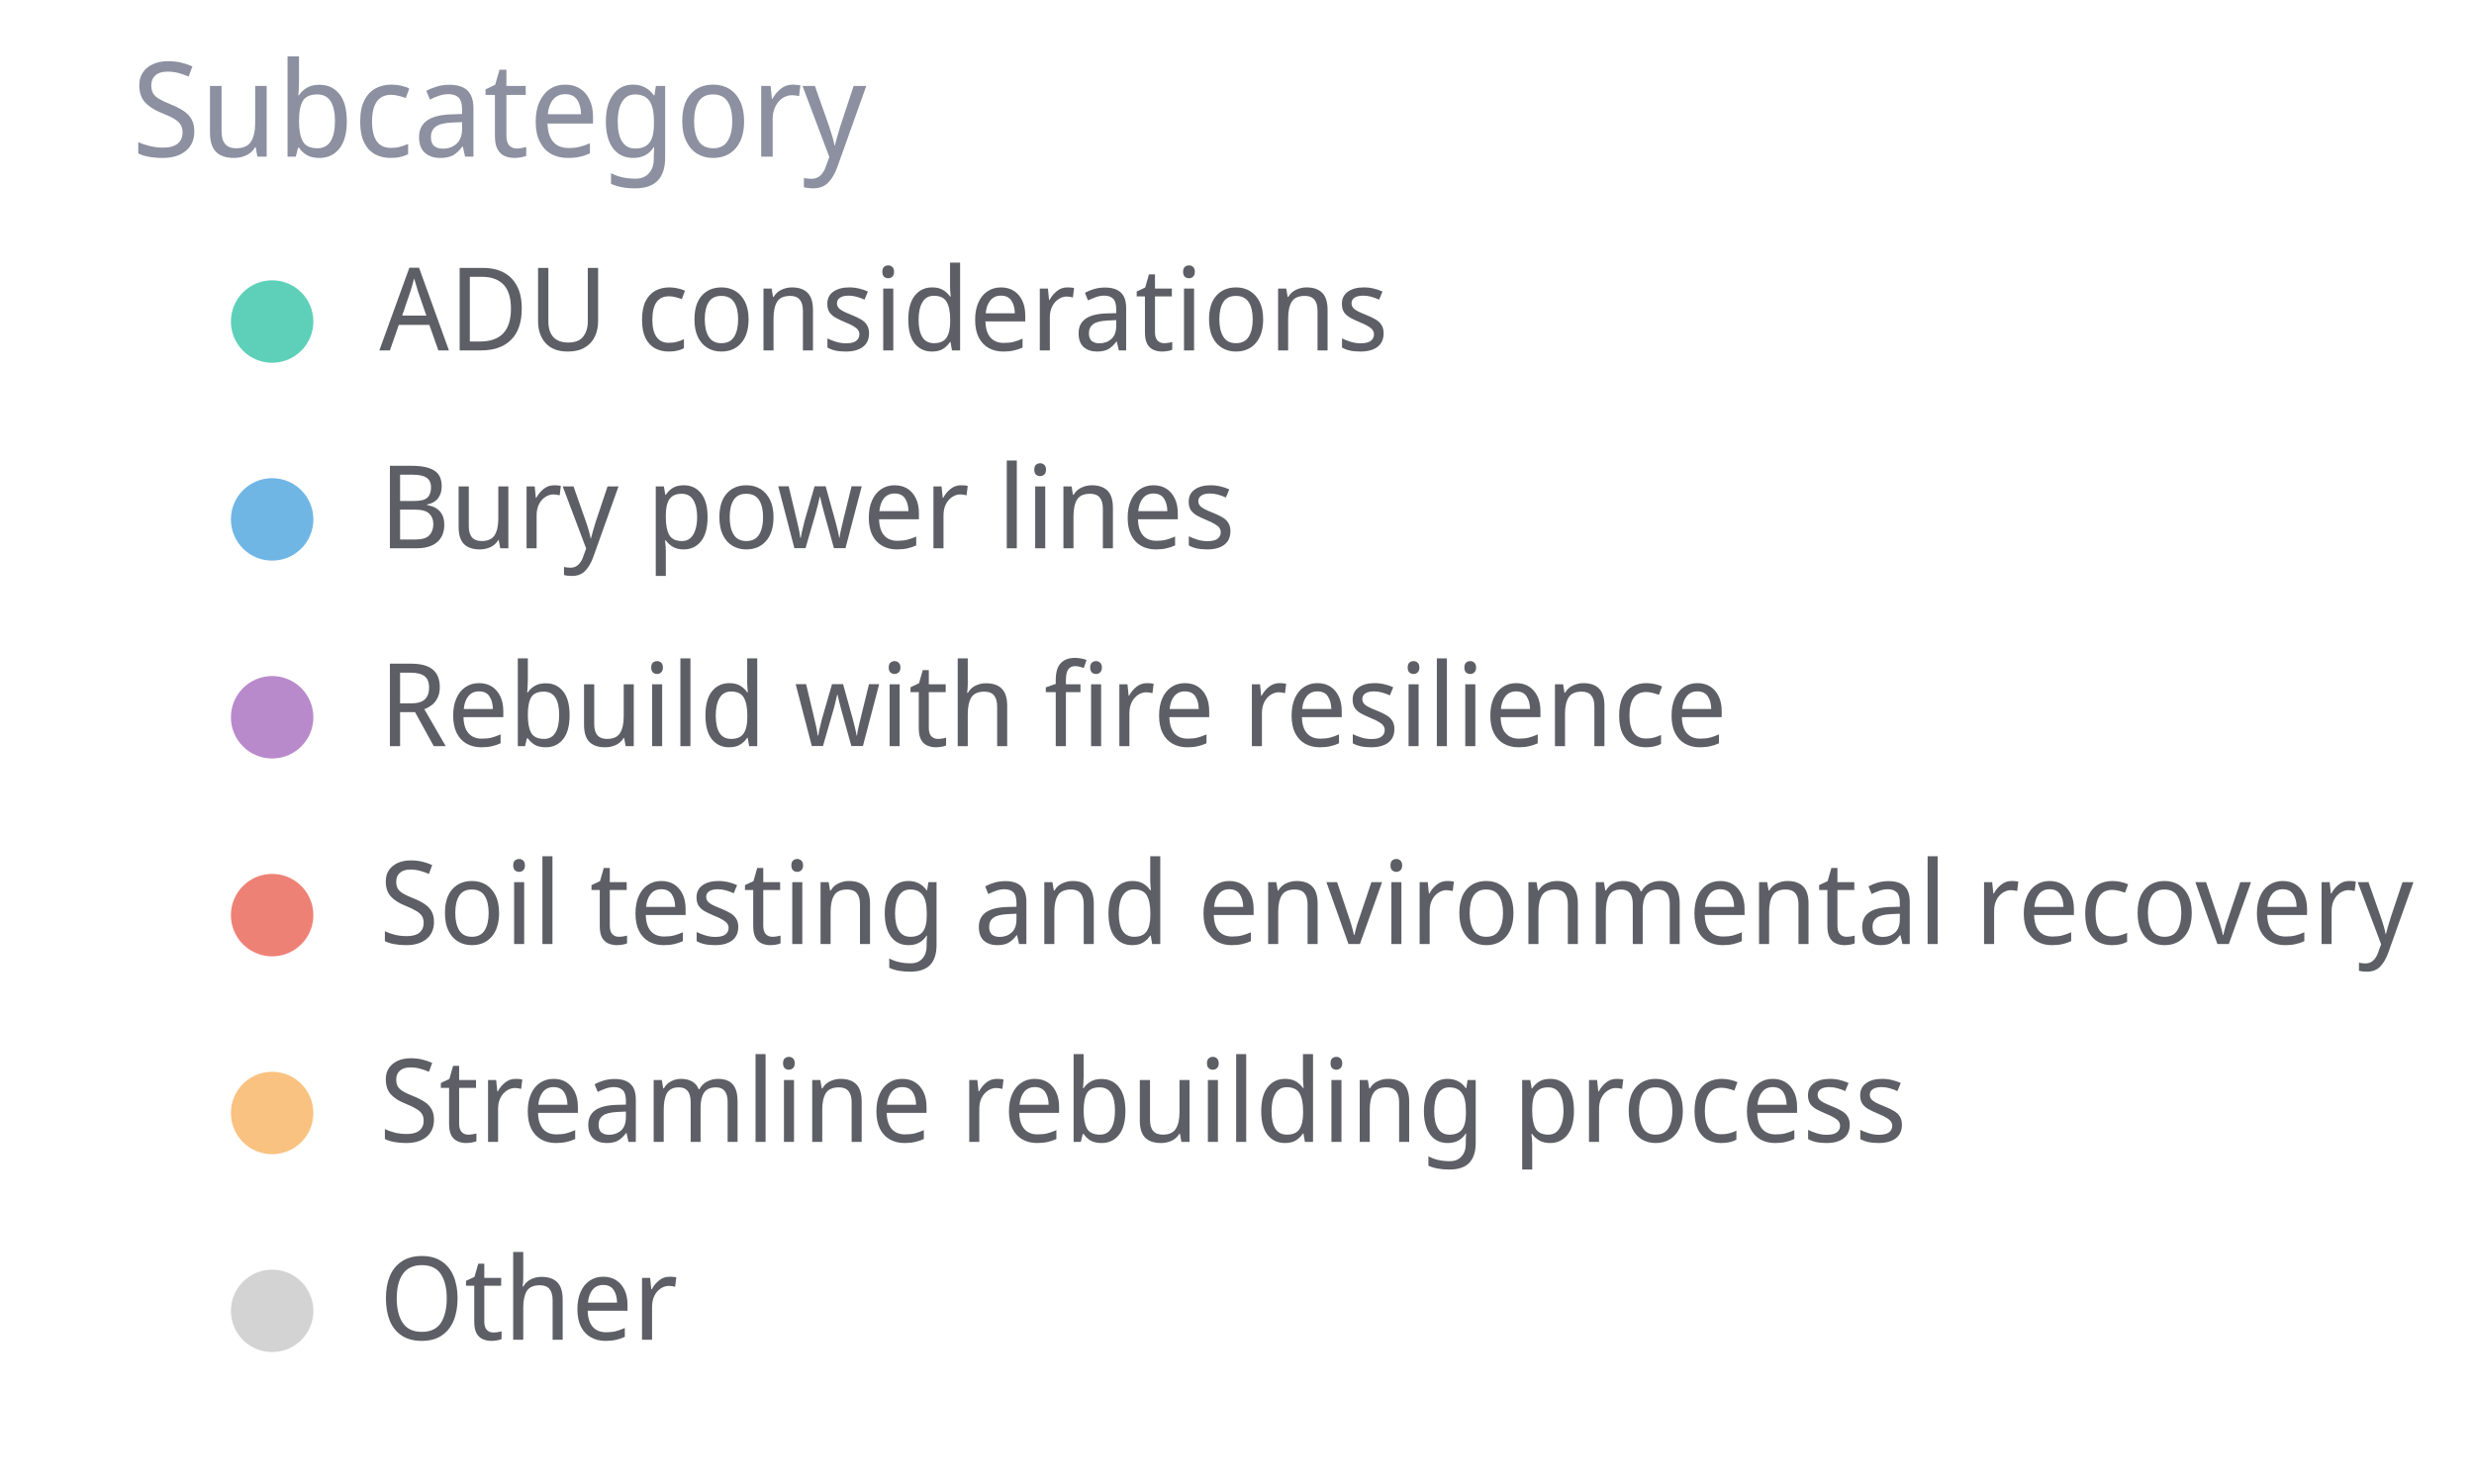
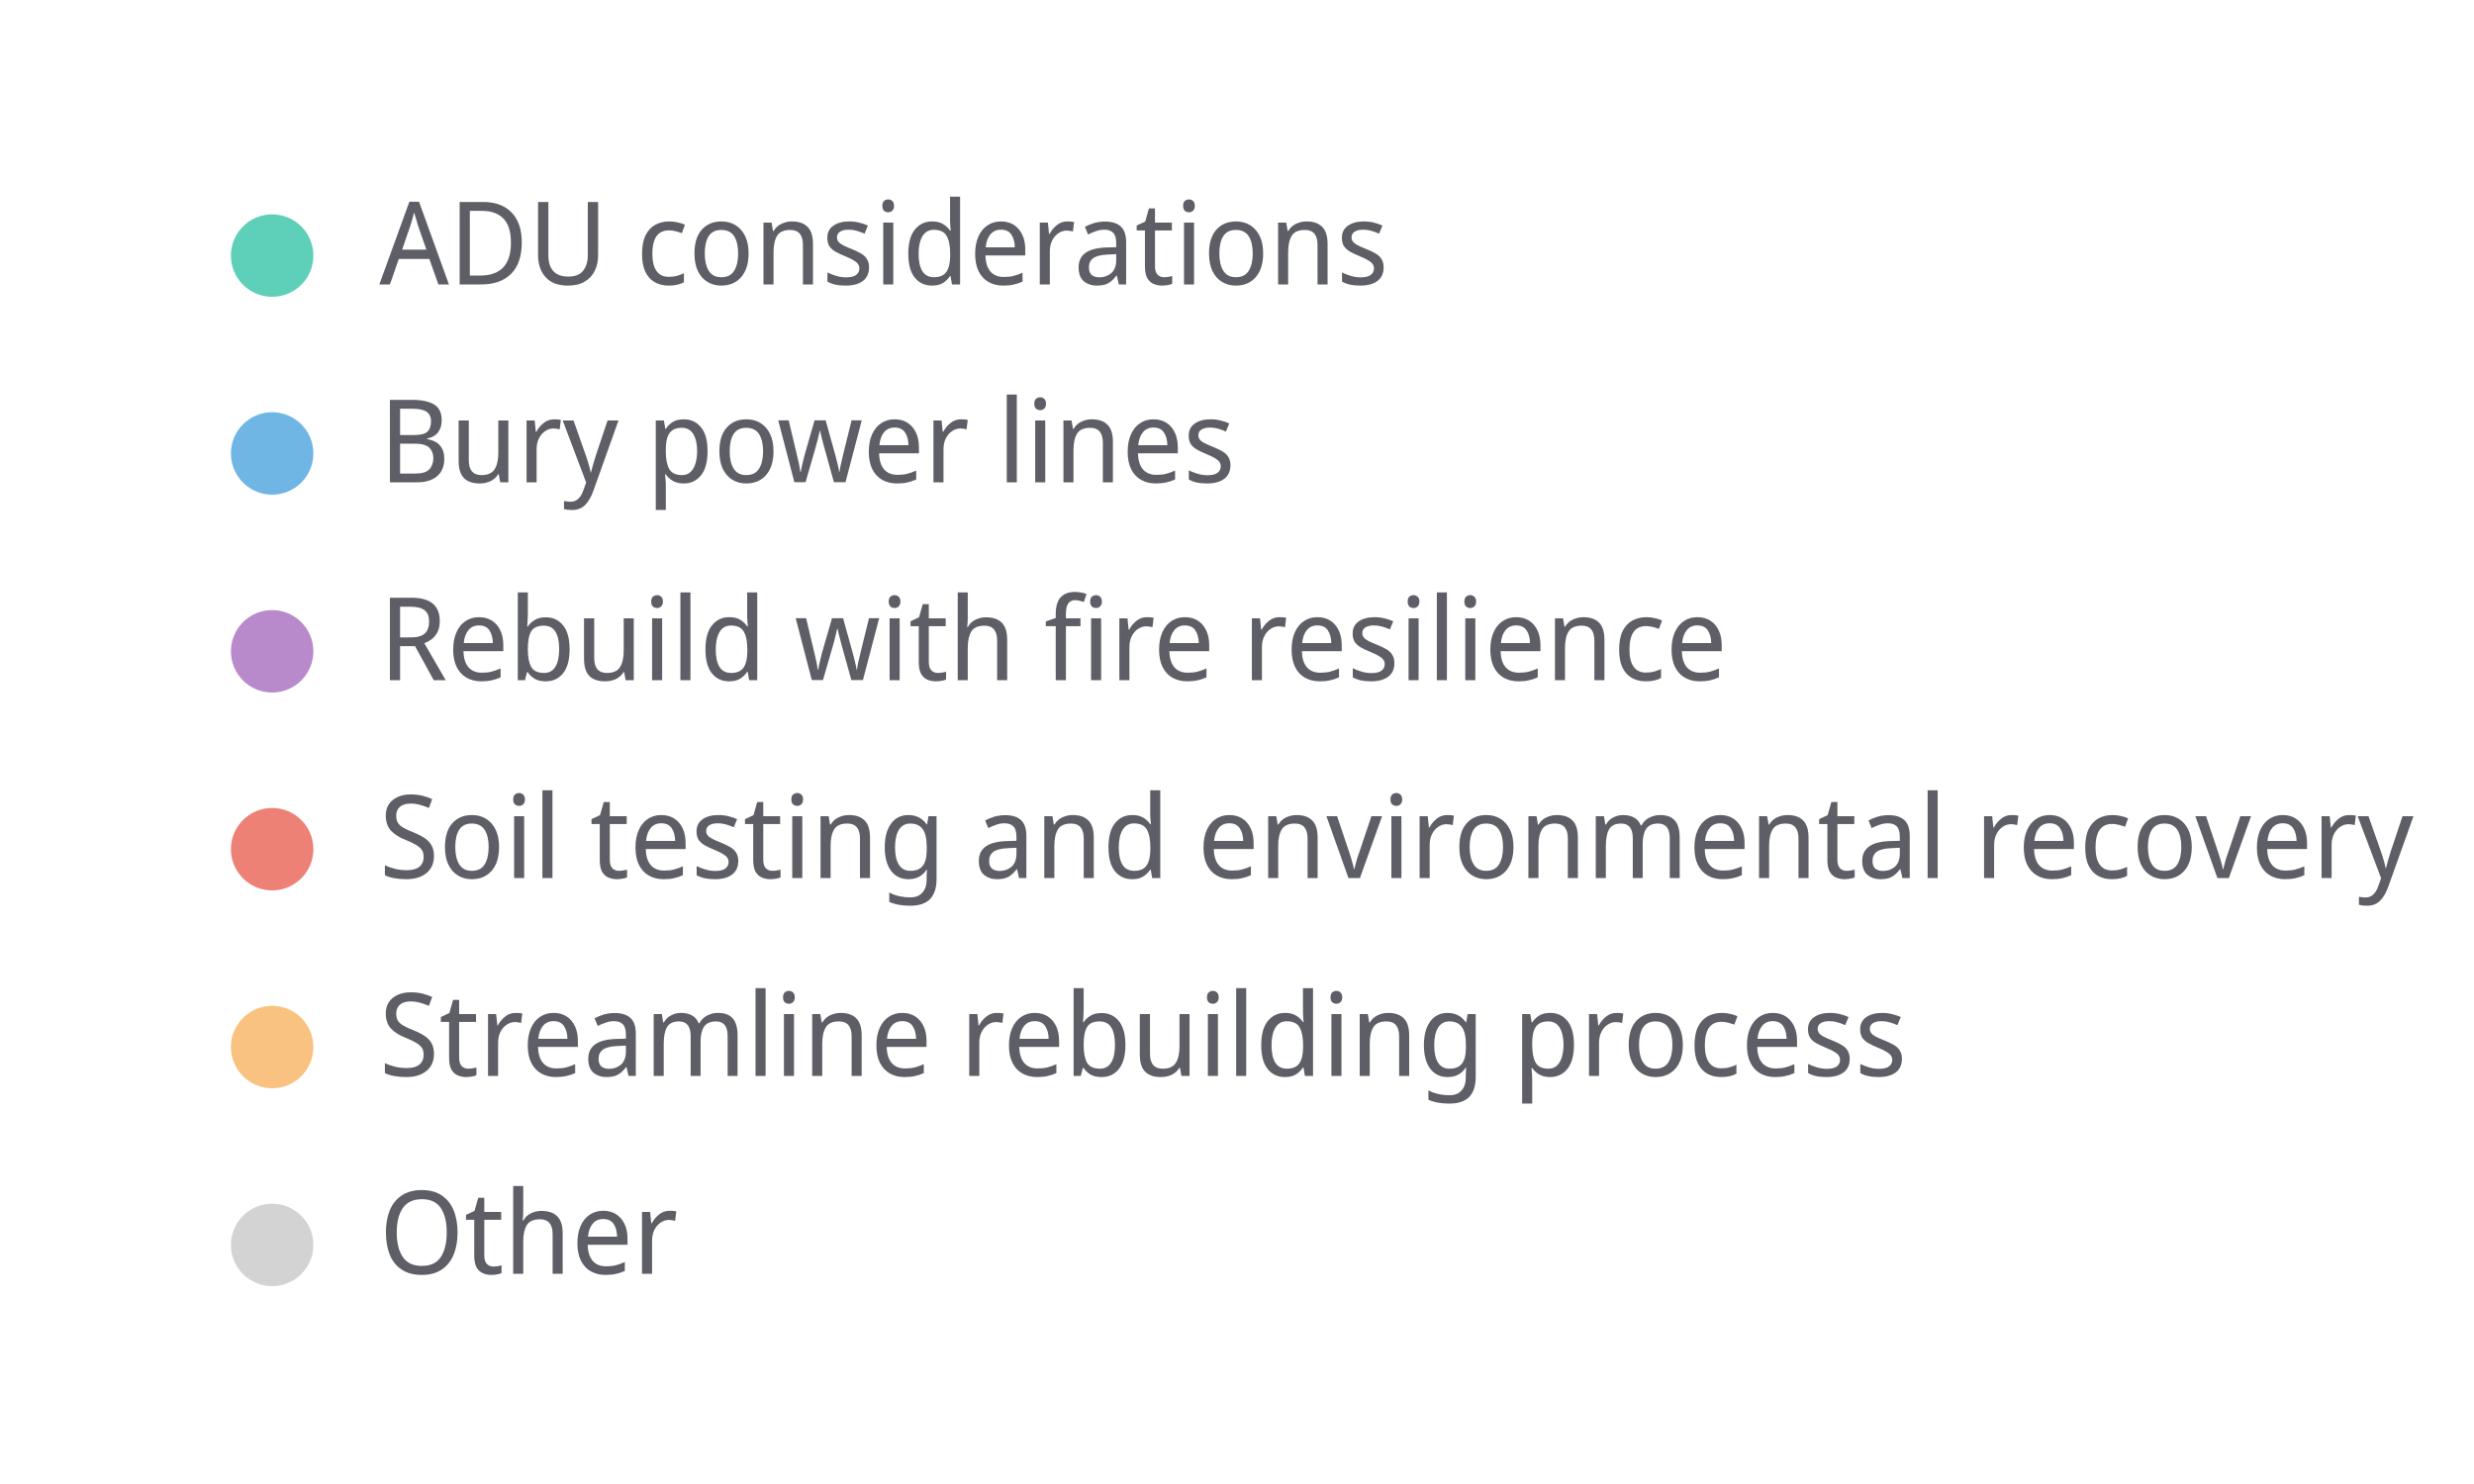
<svg xmlns="http://www.w3.org/2000/svg" width="300" height="180" viewBox="0 0 300 180" preserveAspectRatio="xMidYMid meet">
-   <text x="16" y="19" font-family="Noto Sans Display" font-size="16" font-weight="400" fill="#8c90a0">Subcategory</text>
-   <circle cx="33" cy="39" r="5" fill="#5ed0b9" fill-opacity="1.0" stroke="none" stroke-width="0.5" />
-   <text fill="#5e5f66" x="46" y="42.5" font-family="Noto Sans Display" font-size="14">ADU considerations</text>
-   <circle cx="33" cy="63" r="5" fill="#70b6e5" fill-opacity="1.0" stroke="none" stroke-width="0.5" />
-   <text fill="#5e5f66" x="46" y="66.5" font-family="Noto Sans Display" font-size="14">Bury power lines</text>
-   <circle cx="33" cy="87" r="5" fill="#b98acb" fill-opacity="1.0" stroke="none" stroke-width="0.5" />
-   <text fill="#5e5f66" x="46" y="90.5" font-family="Noto Sans Display" font-size="14">Rebuild with fire resilience</text>
-   <circle cx="33" cy="111" r="5" fill="#ee8176" fill-opacity="1.0" stroke="none" stroke-width="0.5" />
-   <text fill="#5e5f66" x="46" y="114.5" font-family="Noto Sans Display" font-size="14">Soil testing and environmental recovery</text>
-   <circle cx="33" cy="135" r="5" fill="#f9c280" fill-opacity="1.0" stroke="none" stroke-width="0.5" />
-   <text fill="#5e5f66" x="46" y="138.5" font-family="Noto Sans Display" font-size="14">Streamline rebuilding process</text>
-   <circle cx="33" cy="159" r="5" fill="lightgray" fill-opacity="1.0" stroke="none" stroke-width="0.5" />
-   <text fill="#5e5f66" x="46" y="162.5" font-family="Noto Sans Display" font-size="14">Other</text>
+   <circle cx="33" cy="31" r="5" fill="#5ed0b9" fill-opacity="1.0" stroke="none" stroke-width="0.5" />
+   <text fill="#5e5f66" x="46" y="34.5" font-family="Noto Sans Display" font-size="14">ADU considerations</text>
+   <circle cx="33" cy="55" r="5" fill="#70b6e5" fill-opacity="1.0" stroke="none" stroke-width="0.5" />
+   <text fill="#5e5f66" x="46" y="58.5" font-family="Noto Sans Display" font-size="14">Bury power lines</text>
+   <circle cx="33" cy="79" r="5" fill="#b98acb" fill-opacity="1.0" stroke="none" stroke-width="0.5" />
+   <text fill="#5e5f66" x="46" y="82.5" font-family="Noto Sans Display" font-size="14">Rebuild with fire resilience</text>
+   <circle cx="33" cy="103" r="5" fill="#ee8176" fill-opacity="1.0" stroke="none" stroke-width="0.5" />
+   <text fill="#5e5f66" x="46" y="106.5" font-family="Noto Sans Display" font-size="14">Soil testing and environmental recovery</text>
+   <circle cx="33" cy="127" r="5" fill="#f9c280" fill-opacity="1.0" stroke="none" stroke-width="0.5" />
+   <text fill="#5e5f66" x="46" y="130.5" font-family="Noto Sans Display" font-size="14">Streamline rebuilding process</text>
+   <circle cx="33" cy="151" r="5" fill="lightgray" fill-opacity="1.0" stroke="none" stroke-width="0.5" />
+   <text fill="#5e5f66" x="46" y="154.5" font-family="Noto Sans Display" font-size="14">Other</text>
</svg>
